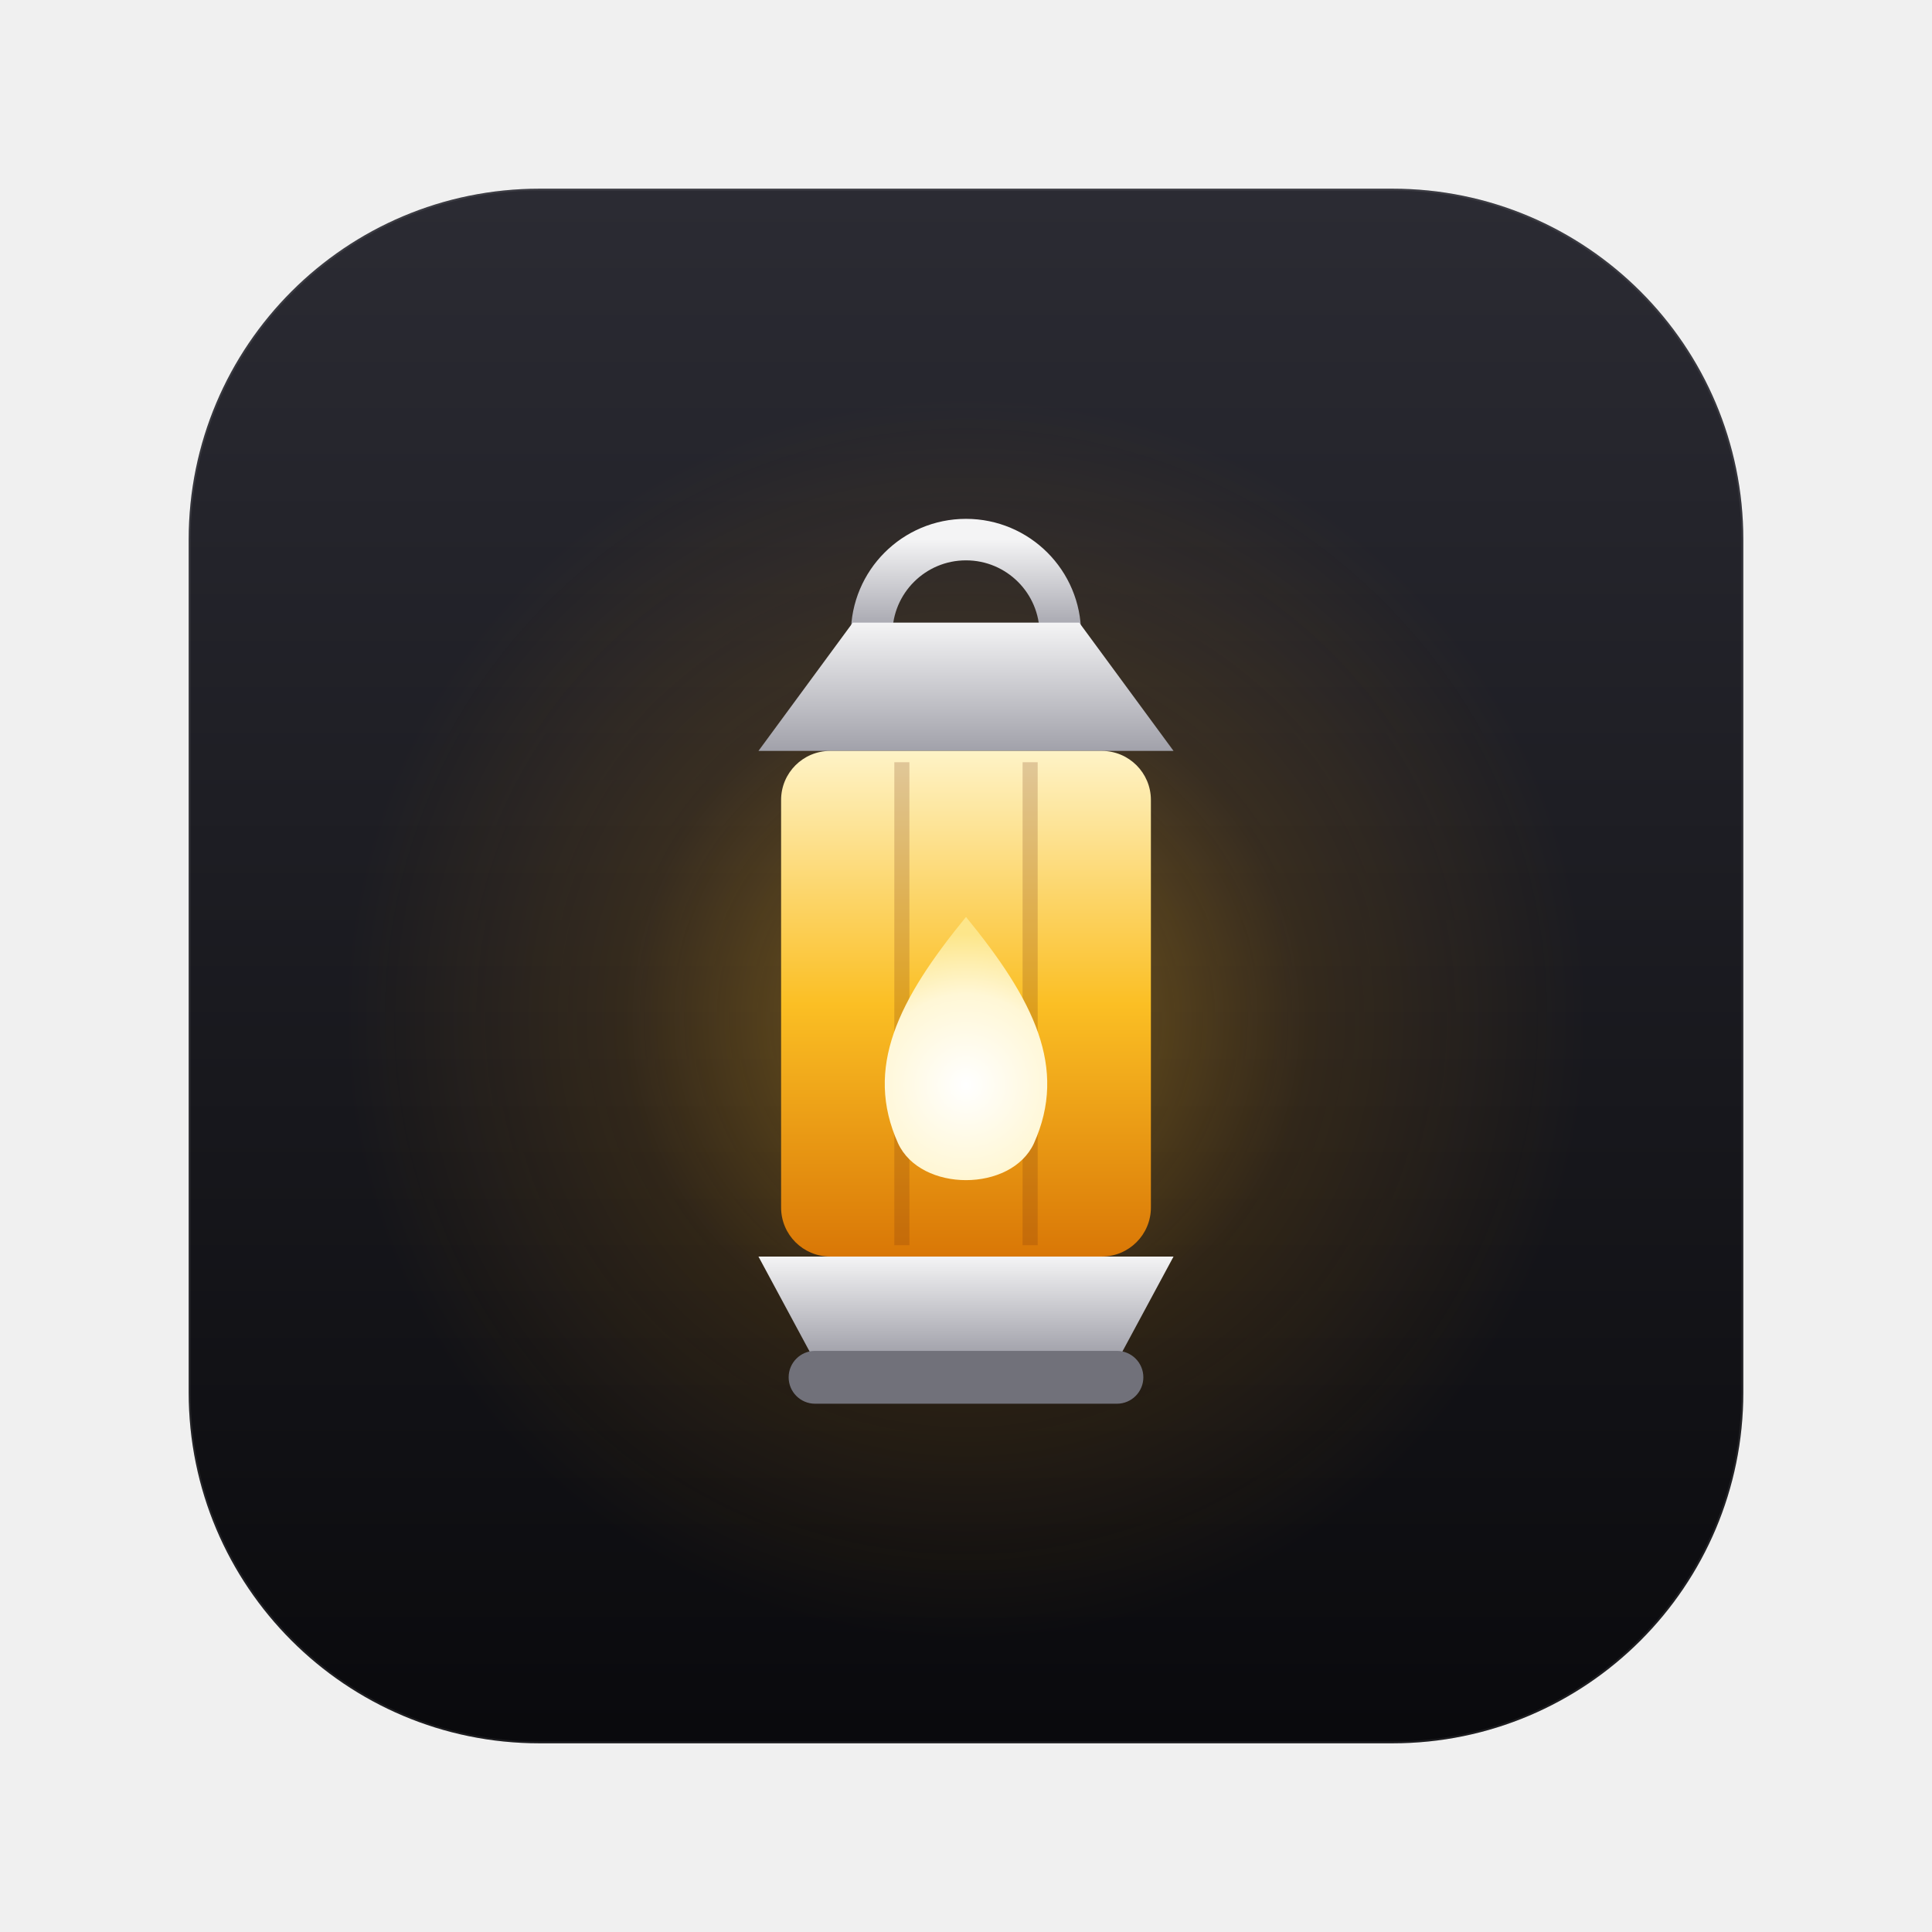
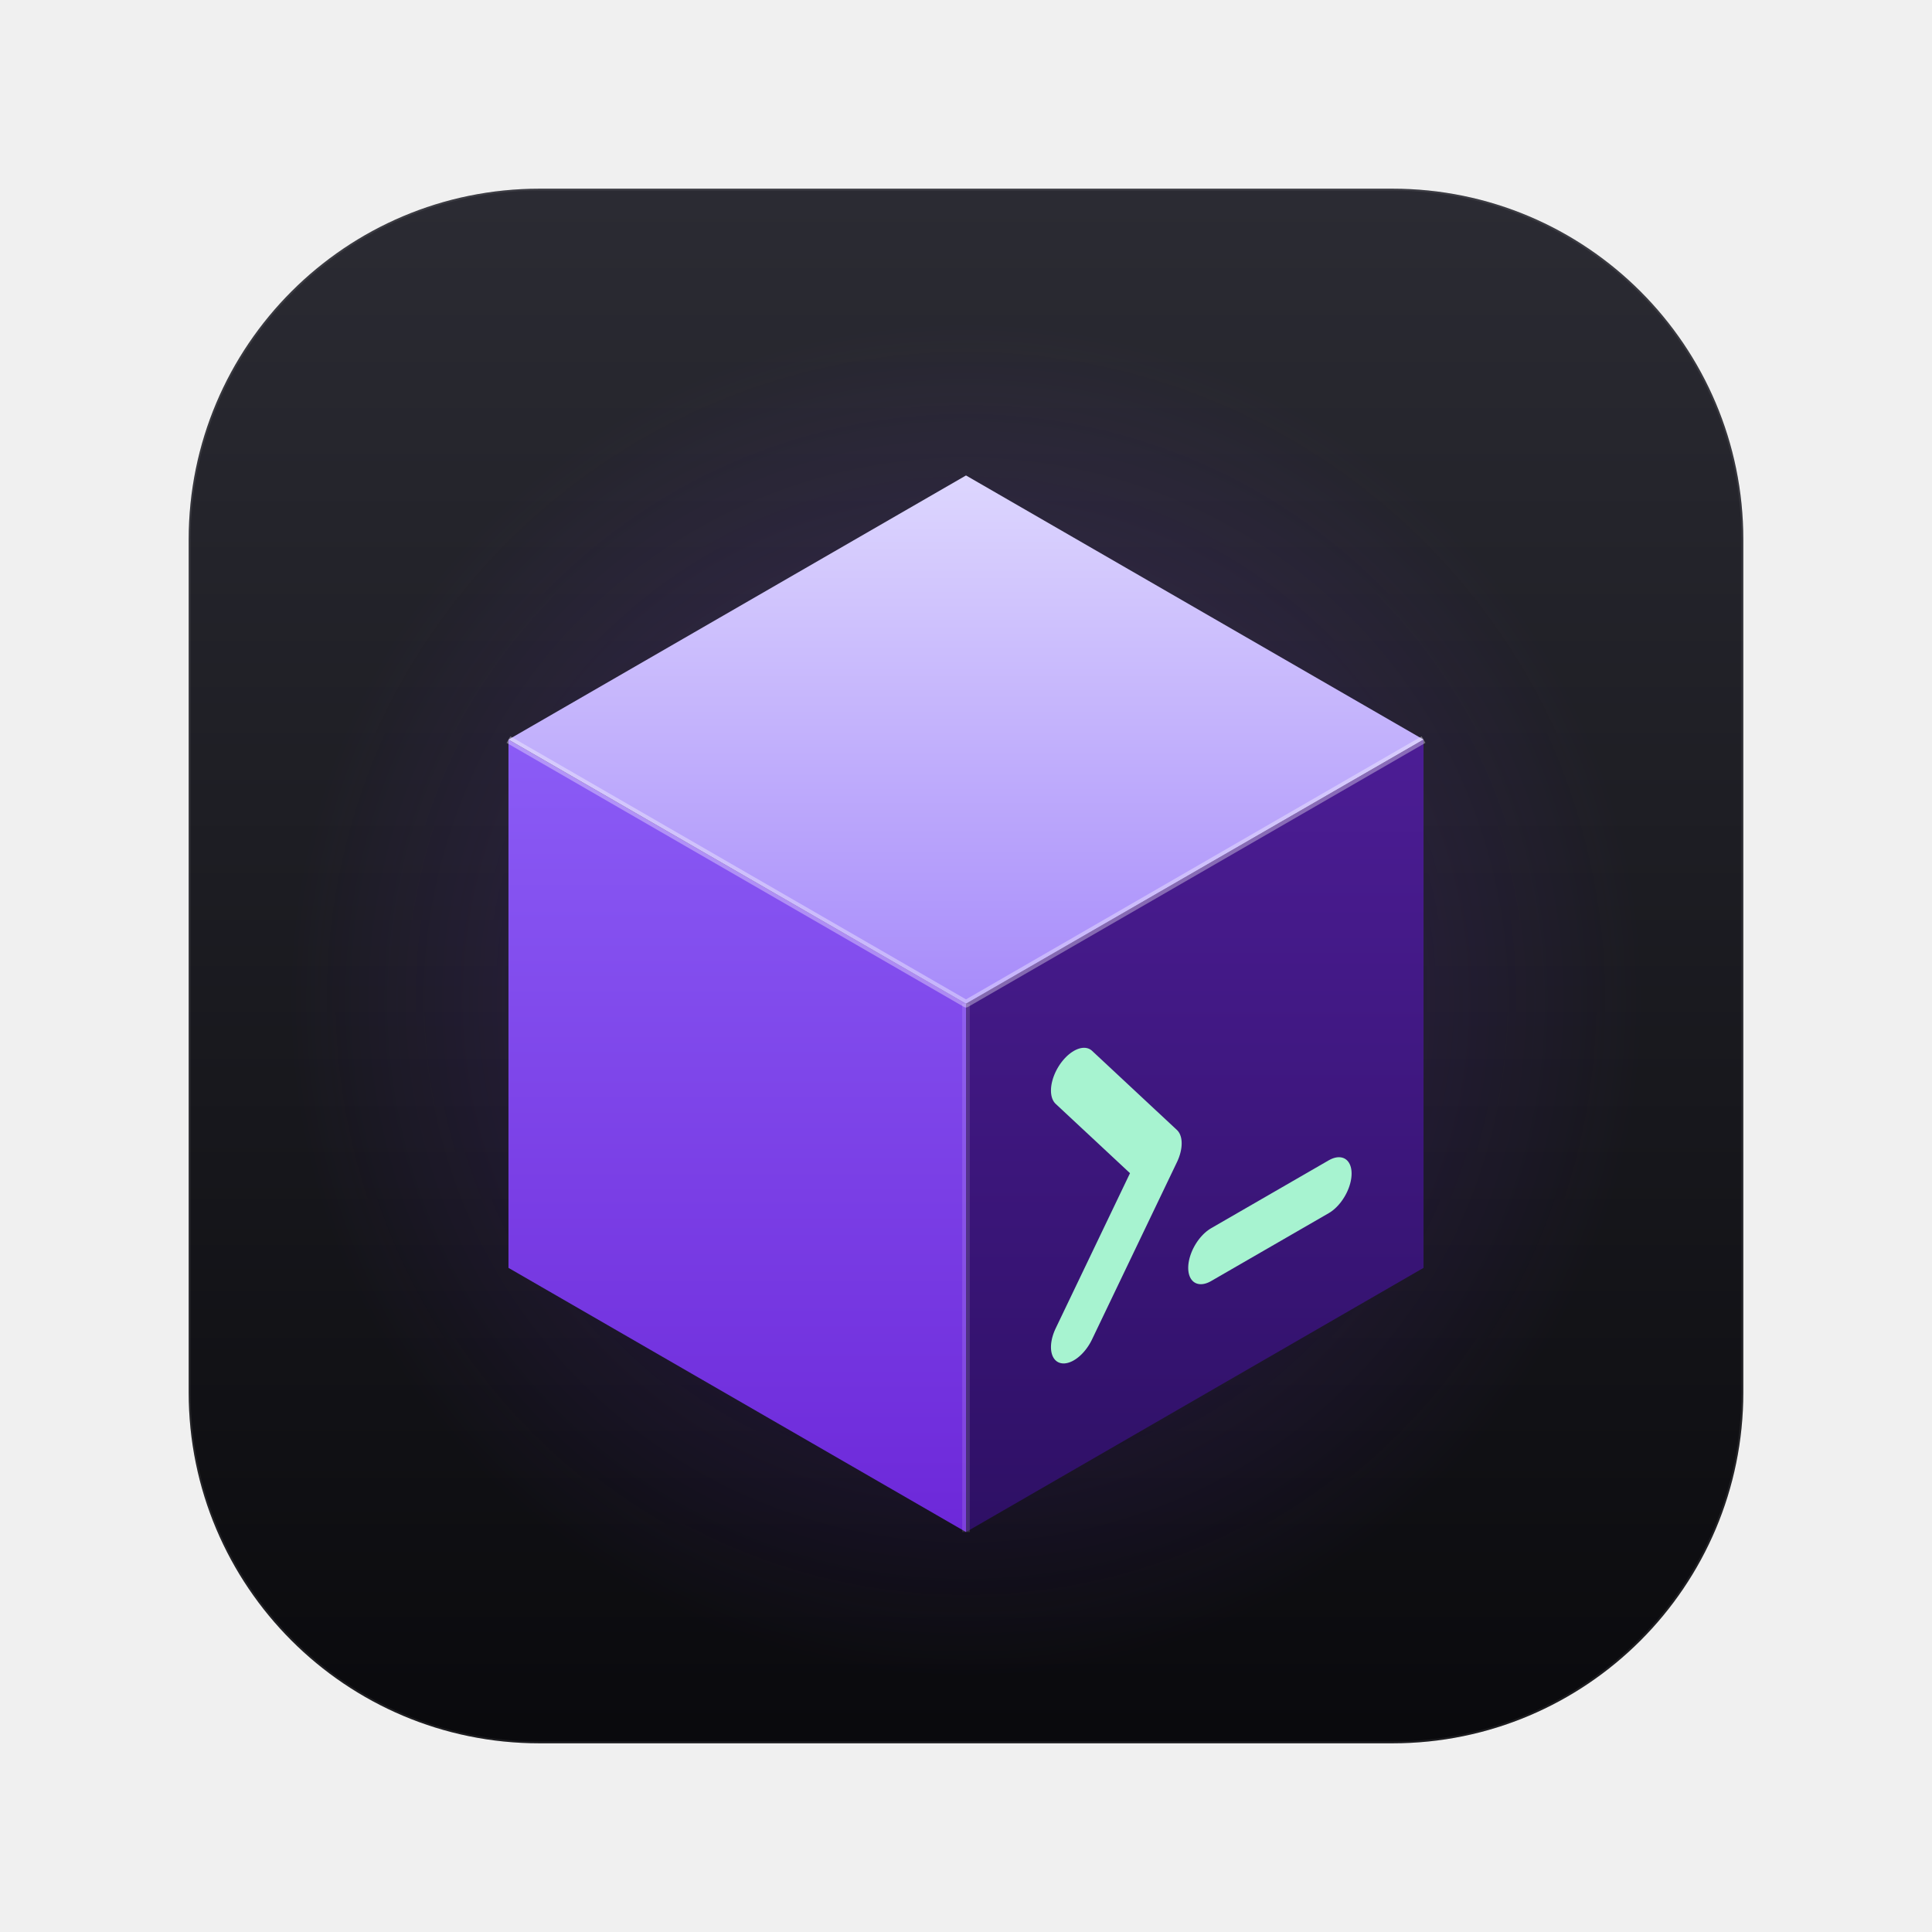
<svg xmlns="http://www.w3.org/2000/svg" viewBox="0 0 1024 1024" width="1024" height="1024">
  <defs>
    <linearGradient id="bg" x1="0" y1="0" x2="0" y2="1">
      <stop offset="0" stop-color="#2b2b33" />
      <stop offset="1" stop-color="#0a0a0d" />
    </linearGradient>
-     <radialGradient id="glow" cx="512" cy="540" r="330" gradientUnits="userSpaceOnUse">
-       <stop offset="0" stop-color="#fbbf24" stop-opacity="0.45" />
-       <stop offset="0.55" stop-color="#f59e0b" stop-opacity="0.12" />
-       <stop offset="1" stop-color="#f59e0b" stop-opacity="0" />
+     <radialGradient id="glow" cx="512" cy="530" r="360" gradientUnits="userSpaceOnUse">
+       <stop offset="0" stop-color="#8b5cf6" stop-opacity="0.5" />
+       <stop offset="0.6" stop-color="#7c3aed" stop-opacity="0.12" />
+       <stop offset="1" stop-color="#7c3aed" stop-opacity="0" />
    </radialGradient>
-     <linearGradient id="metal" x1="0" y1="0" x2="0" y2="1">
-       <stop offset="0" stop-color="#f4f4f5" />
-       <stop offset="1" stop-color="#a1a1aa" />
+     <linearGradient id="top" x1="0" y1="0" x2="0" y2="1">
+       <stop offset="0" stop-color="#ddd6fe" />
+       <stop offset="1" stop-color="#a78bfa" />
    </linearGradient>
-     <linearGradient id="glass" x1="0" y1="0" x2="0" y2="1">
-       <stop offset="0" stop-color="#fef3c7" />
-       <stop offset="0.5" stop-color="#fbbf24" />
-       <stop offset="1" stop-color="#d97706" />
+     <linearGradient id="left" x1="0" y1="0" x2="0" y2="1">
+       <stop offset="0" stop-color="#8b5cf6" />
+       <stop offset="1" stop-color="#6d28d9" />
    </linearGradient>
-     <radialGradient id="flame" cx="512" cy="575" r="80" gradientUnits="userSpaceOnUse">
-       <stop offset="0" stop-color="#ffffff" />
-       <stop offset="0.6" stop-color="#fff7d6" />
-       <stop offset="1" stop-color="#fde68a" />
-     </radialGradient>
+     <linearGradient id="right" x1="0" y1="0" x2="0" y2="1">
+       <stop offset="0" stop-color="#4c1d95" />
+       <stop offset="1" stop-color="#2e1065" />
+     </linearGradient>
  </defs>
  <rect x="100" y="100" width="824" height="824" rx="186" fill="url(#bg)" />
  <rect x="100.5" y="100.5" width="823" height="823" rx="185.5" fill="none" stroke="#ffffff" stroke-opacity="0.08" />
-   <circle cx="512" cy="540" r="330" fill="url(#glow)" />
-   <path d="M462 336 A50 50 0 1 1 562 336" fill="none" stroke="url(#metal)" stroke-width="22" stroke-linecap="round" />
-   <path d="M452 330 H572 L622 398 H402 Z" fill="url(#metal)" />
-   <rect x="414" y="398" width="196" height="268" rx="26" fill="url(#glass)" />
-   <path d="M478 404 V660 M546 404 V660" stroke="#78350f" stroke-opacity="0.22" stroke-width="8" />
-   <path d="M512 486 C548 530 566 566 548 606 C536 632 488 632 476 606 C458 566 476 530 512 486 Z" fill="url(#flame)" />
-   <path d="M402 666 H622 L594 718 H430 Z" fill="url(#metal)" />
-   <rect x="418" y="716" width="188" height="28" rx="14" fill="#71717a" />
+   <circle cx="512" cy="530" r="360" fill="url(#glow)" />
+   <path d="M512 252 L754.5 392 L512 532 L269.5 392 Z" fill="url(#top)" />
+   <path d="M269.5 392 L512 532 V812 L269.5 672 Z" fill="url(#left)" />
+   <path d="M512 532 L754.5 392 V672 L512 812 Z" fill="url(#right)" />
+   <path d="M269.5 392 L512 532 L754.5 392" fill="none" stroke="#ffffff" stroke-opacity="0.35" stroke-width="4" stroke-linejoin="round" />
+   <path d="M512 532 V812" stroke="#ffffff" stroke-opacity="0.12" stroke-width="4" />
+   <g transform="matrix(0.866 -0.5 0 1 512 532)" fill="none" stroke="#a7f3d0" stroke-width="28" stroke-linecap="round" stroke-linejoin="round">
+     <path d="M66 72 L118 140 L66 208" />
+     <path d="M150 208 H222" />
+   </g>
</svg>
